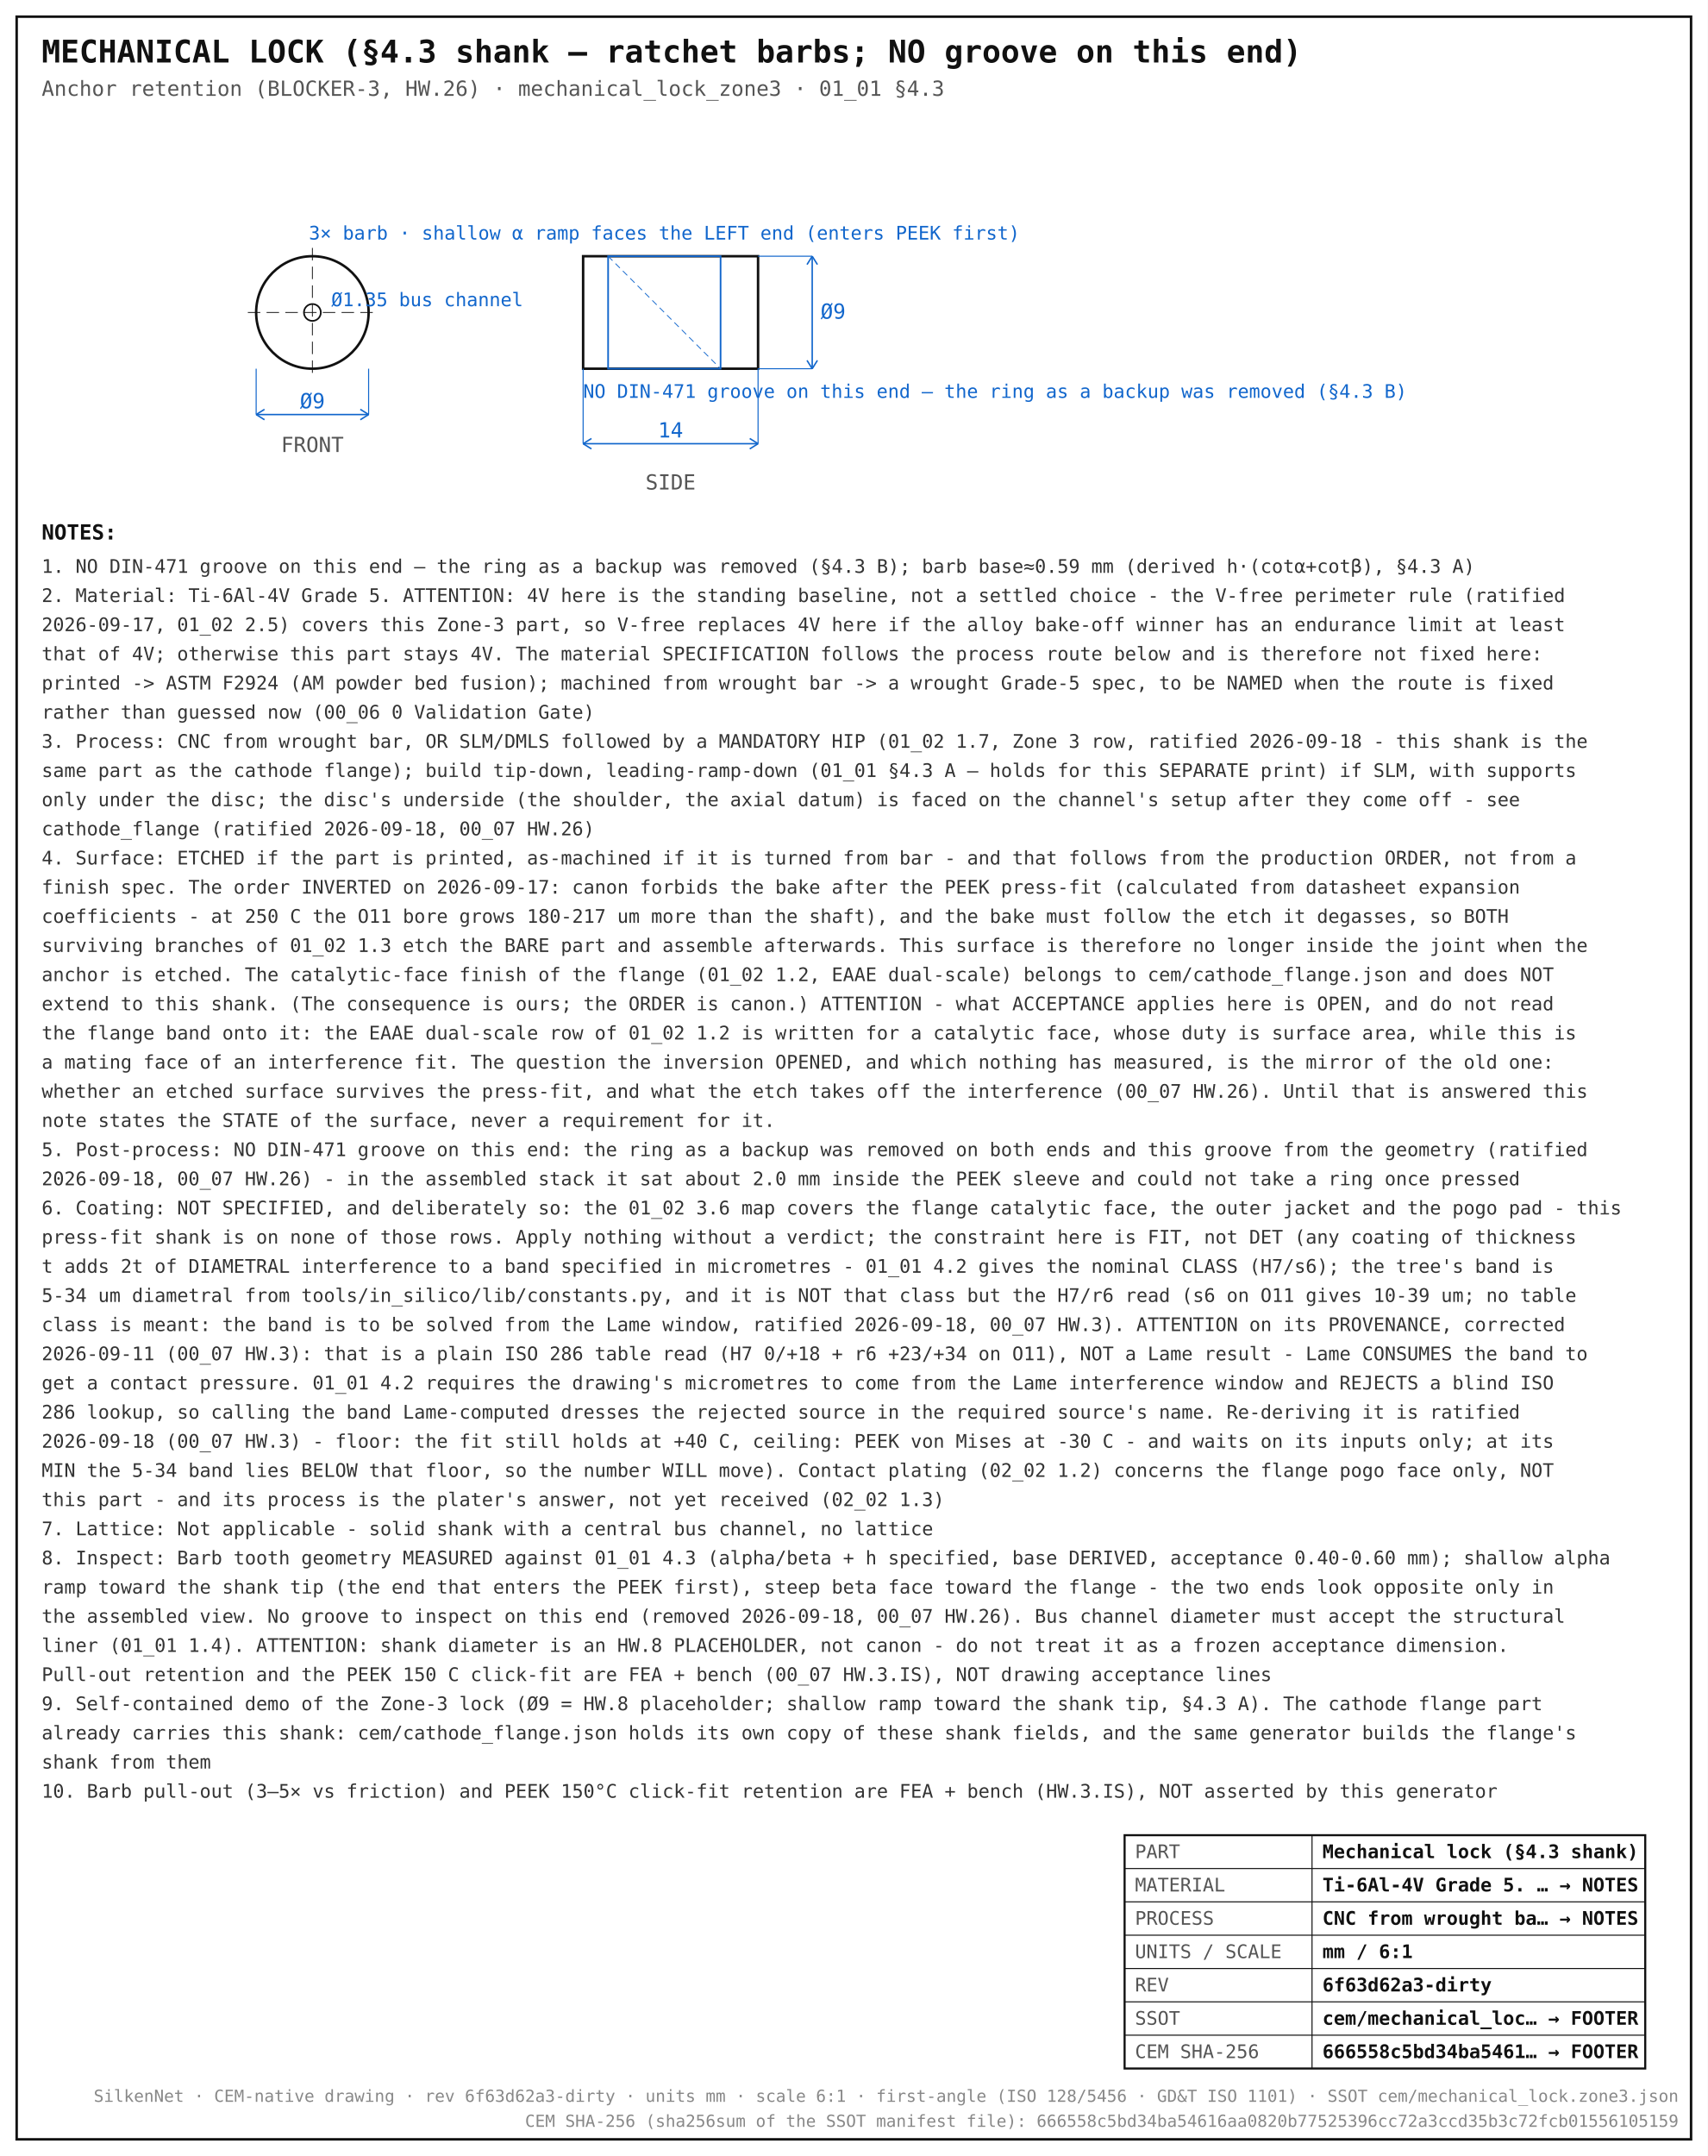
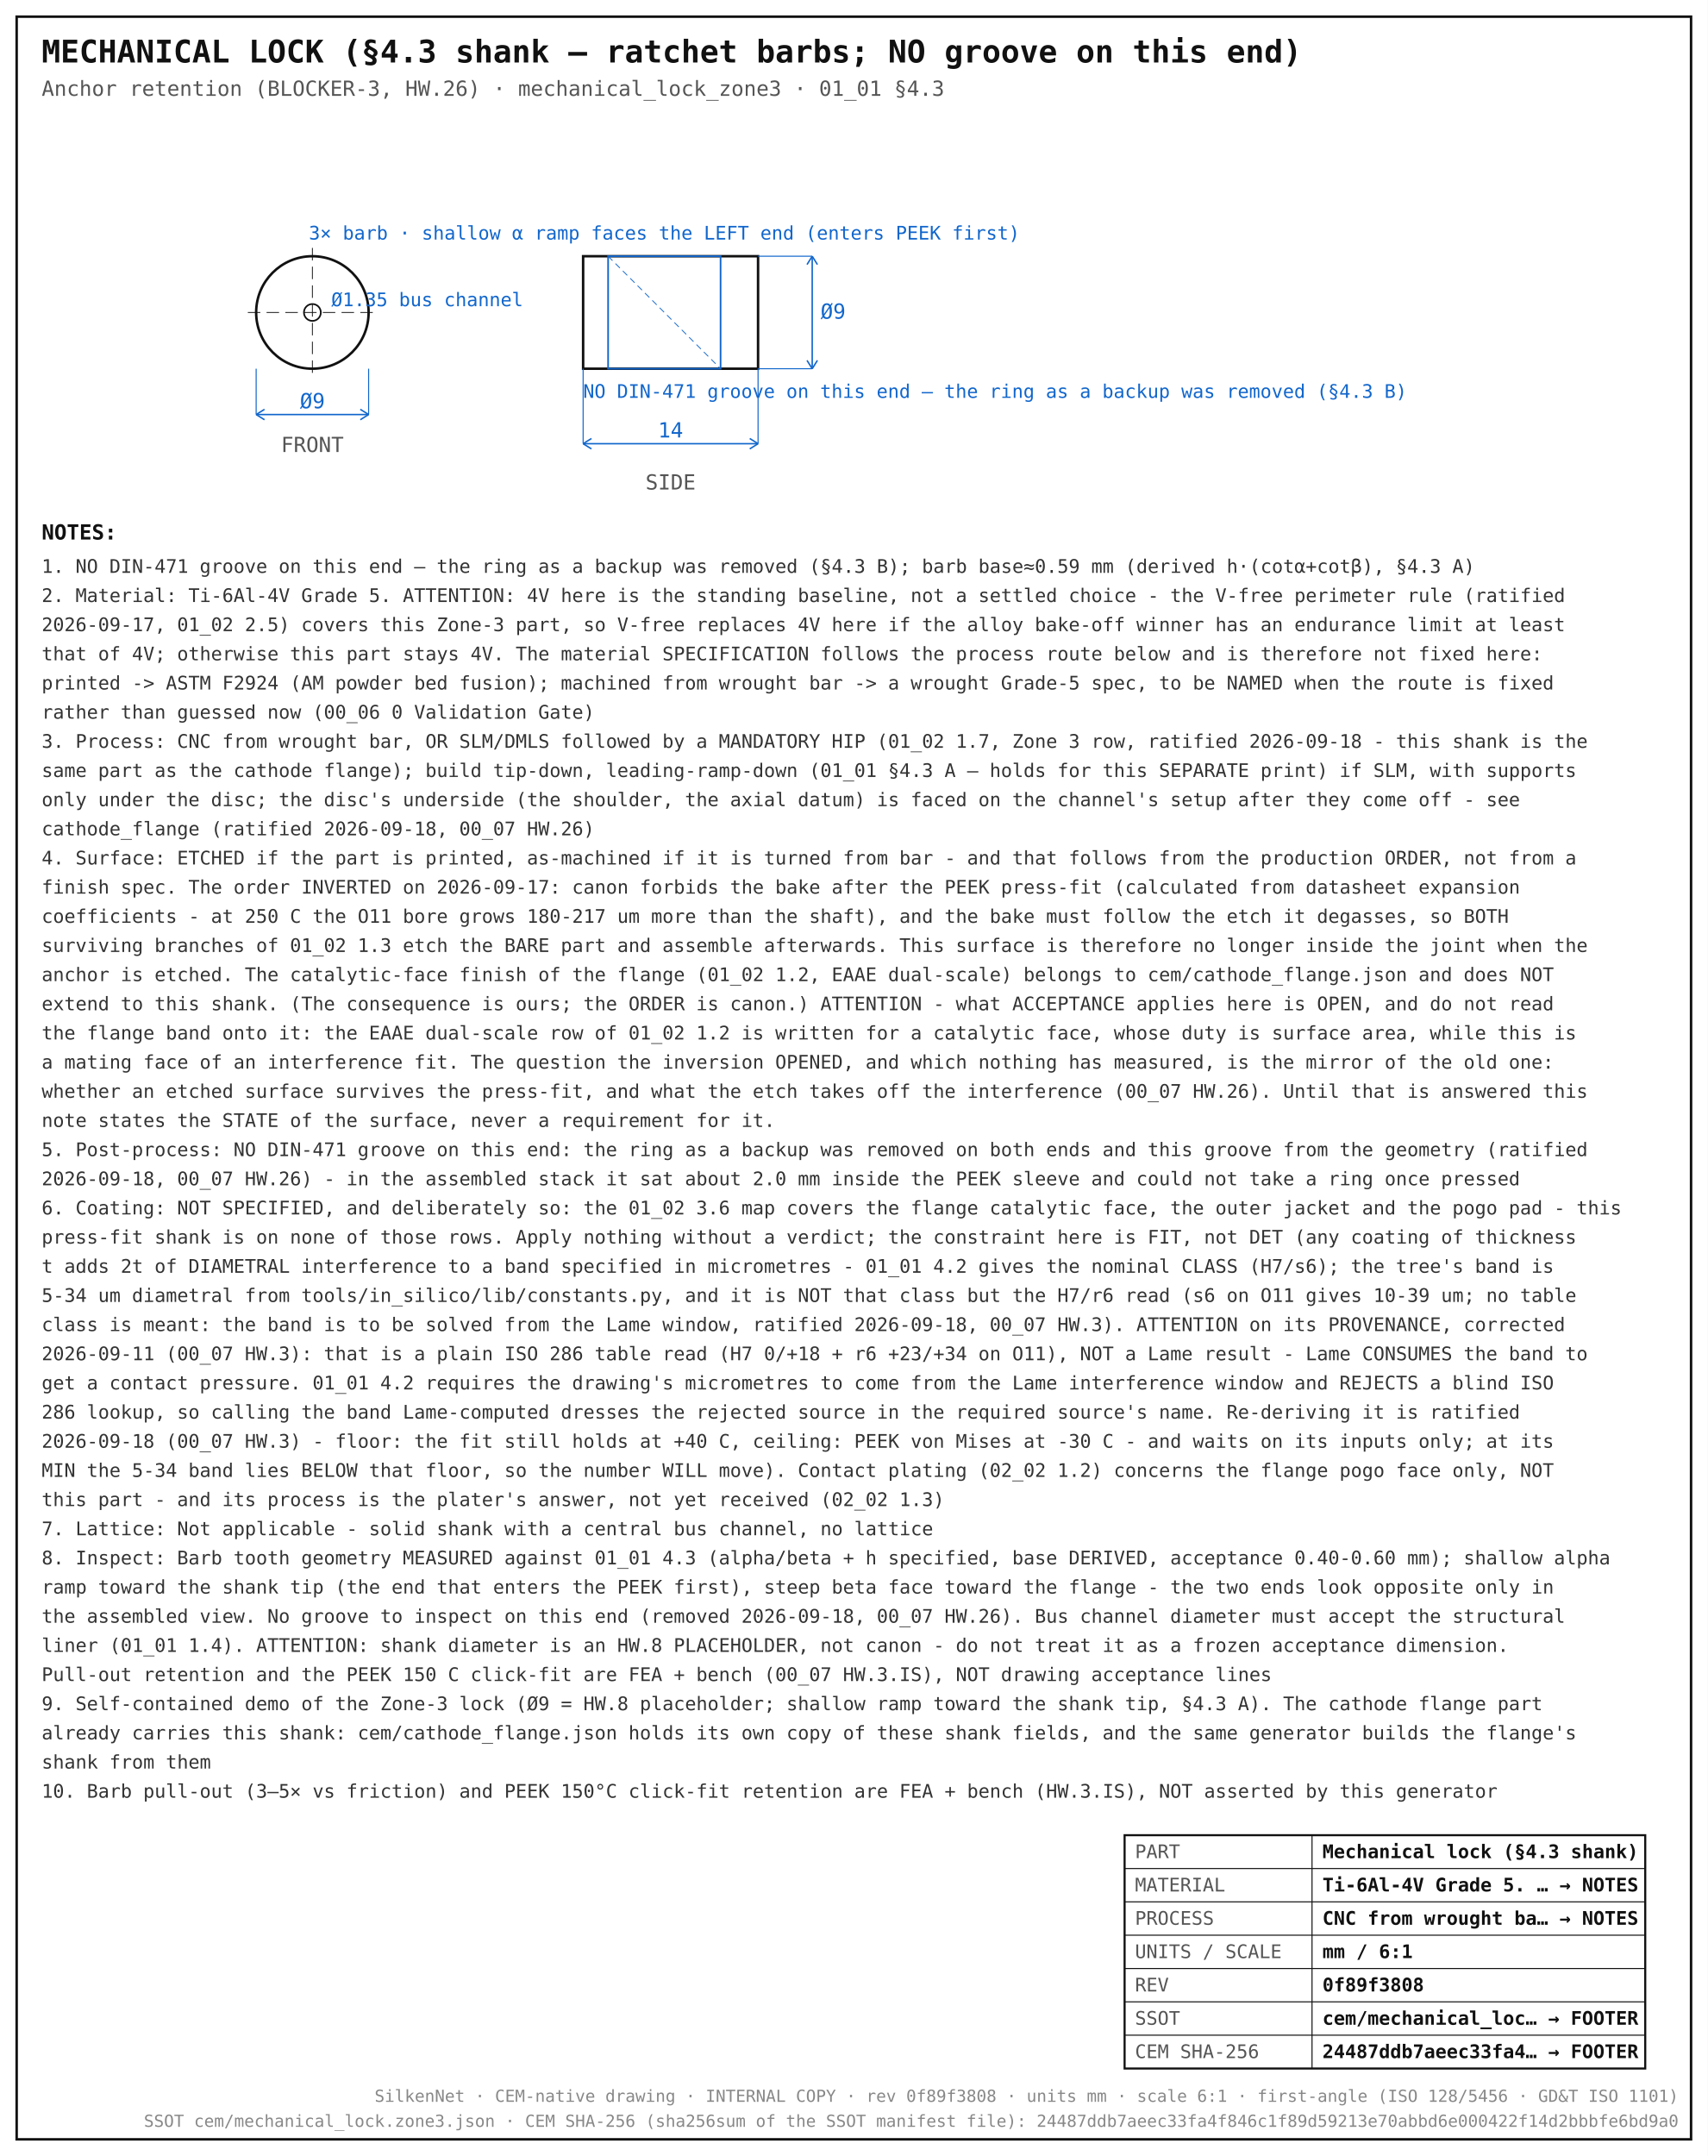
<svg xmlns="http://www.w3.org/2000/svg" width="820" height="1035" viewBox="0 0 820 1035">
  <rect x="0" y="0" width="820" height="1035" fill="white" />
  <rect x="8" y="8" width="804" height="1019" fill="none" stroke="#111" stroke-width="1.2" />
  <text x="20" y="30" font-family="monospace" font-size="15" text-anchor="start" fill="#111" font-weight="bold">MECHANICAL LOCK  (§4.3 shank — ratchet barbs; NO groove on this end)</text>
  <text x="20" y="46" font-family="monospace" font-size="10" text-anchor="start" fill="#555" font-weight="normal">Anchor retention (BLOCKER-3, HW.26) · mechanical_lock_zone3 · 01_01 §4.3</text>
  <circle cx="150" cy="150" r="27" fill="none" stroke="#111" stroke-width="1.2" />
  <circle cx="150" cy="150" r="4.05" fill="none" stroke="#111" stroke-width="0.8" />
  <line x1="119" y1="150" x2="181" y2="150" stroke="#111" stroke-width="0.4" stroke-dasharray="6 3" />
  <line x1="150" y1="119" x2="150" y2="181" stroke="#111" stroke-width="0.4" stroke-dasharray="6 3" />
  <text x="150" y="217" font-family="monospace" font-size="10" text-anchor="middle" fill="#555" font-weight="normal">FRONT</text>
  <line x1="123" y1="177" x2="123" y2="199" stroke="#1166cc" stroke-width="0.5" />
  <line x1="177" y1="177" x2="177" y2="199" stroke="#1166cc" stroke-width="0.5" />
  <line x1="123" y1="199" x2="177" y2="199" stroke="#1166cc" stroke-width="0.7" />
  <line x1="123" y1="199" x2="127" y2="196.5" stroke="#1166cc" stroke-width="0.7" />
  <line x1="123" y1="199" x2="127" y2="201.5" stroke="#1166cc" stroke-width="0.7" />
  <line x1="177" y1="199" x2="173" y2="196.5" stroke="#1166cc" stroke-width="0.7" />
  <line x1="177" y1="199" x2="173" y2="201.5" stroke="#1166cc" stroke-width="0.7" />
  <text x="150" y="196" font-family="monospace" font-size="10" text-anchor="middle" fill="#1166cc" font-weight="normal">Ø9</text>
  <text x="159.05" y="147" font-family="monospace" font-size="9" text-anchor="start" fill="#1166cc" font-weight="normal">Ø1.35 bus channel</text>
  <rect x="280" y="123" width="84" height="54" fill="none" stroke="#111" stroke-width="1.2" />
  <rect x="292" y="123" width="54" height="54" fill="none" stroke="#1166cc" stroke-width="0.8" />
  <line x1="292" y1="123" x2="346" y2="177" stroke="#1166cc" stroke-width="0.4" stroke-dasharray="3 2" />
  <text x="319" y="115" font-family="monospace" font-size="9" text-anchor="middle" fill="#1166cc" font-weight="normal">3× barb · shallow α ramp faces the LEFT end (enters PEEK first)</text>
  <text x="280" y="191" font-family="monospace" font-size="9" text-anchor="start" fill="#1166cc" font-weight="normal">NO DIN-471 groove on this end — the ring as a backup was removed (§4.3 B)</text>
  <text x="322" y="235" font-family="monospace" font-size="10" text-anchor="middle" fill="#555" font-weight="normal">SIDE</text>
  <line x1="280" y1="177" x2="280" y2="213" stroke="#1166cc" stroke-width="0.5" />
  <line x1="364" y1="177" x2="364" y2="213" stroke="#1166cc" stroke-width="0.5" />
  <line x1="280" y1="213" x2="364" y2="213" stroke="#1166cc" stroke-width="0.7" />
  <line x1="280" y1="213" x2="284" y2="210.5" stroke="#1166cc" stroke-width="0.7" />
  <line x1="280" y1="213" x2="284" y2="215.5" stroke="#1166cc" stroke-width="0.7" />
  <line x1="364" y1="213" x2="360" y2="210.5" stroke="#1166cc" stroke-width="0.7" />
  <line x1="364" y1="213" x2="360" y2="215.5" stroke="#1166cc" stroke-width="0.7" />
  <text x="322" y="210" font-family="monospace" font-size="10" text-anchor="middle" fill="#1166cc" font-weight="normal">14</text>
  <line x1="364" y1="123" x2="390" y2="123" stroke="#1166cc" stroke-width="0.5" />
  <line x1="364" y1="177" x2="390" y2="177" stroke="#1166cc" stroke-width="0.5" />
  <line x1="390" y1="123" x2="390" y2="177" stroke="#1166cc" stroke-width="0.7" />
  <line x1="390" y1="123" x2="387.5" y2="127" stroke="#1166cc" stroke-width="0.7" />
  <line x1="390" y1="123" x2="392.5" y2="127" stroke="#1166cc" stroke-width="0.7" />
  <line x1="390" y1="177" x2="387.5" y2="173" stroke="#1166cc" stroke-width="0.7" />
  <line x1="390" y1="177" x2="392.5" y2="173" stroke="#1166cc" stroke-width="0.7" />
  <text x="394" y="153" font-family="monospace" font-size="10" text-anchor="start" fill="#1166cc" font-weight="normal">Ø9</text>
  <text x="20" y="259" font-family="monospace" font-size="10" text-anchor="start" fill="#111" font-weight="bold">NOTES:</text>
  <text x="20" y="275" font-family="monospace" font-size="9" text-anchor="start" fill="#333" font-weight="normal">1. NO DIN-471 groove on this end — the ring as a backup was removed (§4.3 B); barb base≈0.59 mm (derived h·(cotα+cotβ), §4.3 A)</text>
  <text x="20" y="289" font-family="monospace" font-size="9" text-anchor="start" fill="#333" font-weight="normal">2. Material: Ti-6Al-4V Grade 5. ATTENTION: 4V here is the standing baseline, not a settled choice - the V-free perimeter rule (ratified</text>
  <text x="20" y="303" font-family="monospace" font-size="9" text-anchor="start" fill="#333" font-weight="normal">   2026-09-17, 01_02 2.5) covers this Zone-3 part, so V-free replaces 4V here if the alloy bake-off winner has an endurance limit at least</text>
  <text x="20" y="317" font-family="monospace" font-size="9" text-anchor="start" fill="#333" font-weight="normal">   that of 4V; otherwise this part stays 4V. The material SPECIFICATION follows the process route below and is therefore not fixed here:</text>
  <text x="20" y="331" font-family="monospace" font-size="9" text-anchor="start" fill="#333" font-weight="normal">   printed -&gt; ASTM F2924 (AM powder bed fusion); machined from wrought bar -&gt; a wrought Grade-5 spec, to be NAMED when the route is fixed</text>
  <text x="20" y="345" font-family="monospace" font-size="9" text-anchor="start" fill="#333" font-weight="normal">   rather than guessed now (00_06 0 Validation Gate)</text>
  <text x="20" y="359" font-family="monospace" font-size="9" text-anchor="start" fill="#333" font-weight="normal">3. Process: CNC from wrought bar, OR SLM/DMLS followed by a MANDATORY HIP (01_02 1.7, Zone 3 row, ratified 2026-09-18 - this shank is the</text>
  <text x="20" y="373" font-family="monospace" font-size="9" text-anchor="start" fill="#333" font-weight="normal">   same part as the cathode flange); build tip-down, leading-ramp-down (01_01 §4.3 A — holds for this SEPARATE print) if SLM, with supports</text>
  <text x="20" y="387" font-family="monospace" font-size="9" text-anchor="start" fill="#333" font-weight="normal">   only under the disc; the disc's underside (the shoulder, the axial datum) is faced on the channel's setup after they come off - see</text>
  <text x="20" y="401" font-family="monospace" font-size="9" text-anchor="start" fill="#333" font-weight="normal">   cathode_flange (ratified 2026-09-18, 00_07 HW.26)</text>
  <text x="20" y="415" font-family="monospace" font-size="9" text-anchor="start" fill="#333" font-weight="normal">4. Surface: ETCHED if the part is printed, as-machined if it is turned from bar - and that follows from the production ORDER, not from a</text>
  <text x="20" y="429" font-family="monospace" font-size="9" text-anchor="start" fill="#333" font-weight="normal">   finish spec. The order INVERTED on 2026-09-17: canon forbids the bake after the PEEK press-fit (calculated from datasheet expansion</text>
  <text x="20" y="443" font-family="monospace" font-size="9" text-anchor="start" fill="#333" font-weight="normal">   coefficients - at 250 C the O11 bore grows 180-217 um more than the shaft), and the bake must follow the etch it degasses, so BOTH</text>
  <text x="20" y="457" font-family="monospace" font-size="9" text-anchor="start" fill="#333" font-weight="normal">   surviving branches of 01_02 1.3 etch the BARE part and assemble afterwards. This surface is therefore no longer inside the joint when the</text>
  <text x="20" y="471" font-family="monospace" font-size="9" text-anchor="start" fill="#333" font-weight="normal">   anchor is etched. The catalytic-face finish of the flange (01_02 1.2, EAAE dual-scale) belongs to cem/cathode_flange.json and does NOT</text>
  <text x="20" y="485" font-family="monospace" font-size="9" text-anchor="start" fill="#333" font-weight="normal">   extend to this shank. (The consequence is ours; the ORDER is canon.) ATTENTION - what ACCEPTANCE applies here is OPEN, and do not read</text>
  <text x="20" y="499" font-family="monospace" font-size="9" text-anchor="start" fill="#333" font-weight="normal">   the flange band onto it: the EAAE dual-scale row of 01_02 1.2 is written for a catalytic face, whose duty is surface area, while this is</text>
  <text x="20" y="513" font-family="monospace" font-size="9" text-anchor="start" fill="#333" font-weight="normal">   a mating face of an interference fit. The question the inversion OPENED, and which nothing has measured, is the mirror of the old one:</text>
  <text x="20" y="527" font-family="monospace" font-size="9" text-anchor="start" fill="#333" font-weight="normal">   whether an etched surface survives the press-fit, and what the etch takes off the interference (00_07 HW.26). Until that is answered this</text>
  <text x="20" y="541" font-family="monospace" font-size="9" text-anchor="start" fill="#333" font-weight="normal">   note states the STATE of the surface, never a requirement for it.</text>
  <text x="20" y="555" font-family="monospace" font-size="9" text-anchor="start" fill="#333" font-weight="normal">5. Post-process: NO DIN-471 groove on this end: the ring as a backup was removed on both ends and this groove from the geometry (ratified</text>
  <text x="20" y="569" font-family="monospace" font-size="9" text-anchor="start" fill="#333" font-weight="normal">   2026-09-18, 00_07 HW.26) - in the assembled stack it sat about 2.0 mm inside the PEEK sleeve and could not take a ring once pressed</text>
  <text x="20" y="583" font-family="monospace" font-size="9" text-anchor="start" fill="#333" font-weight="normal">6. Coating: NOT SPECIFIED, and deliberately so: the 01_02 3.6 map covers the flange catalytic face, the outer jacket and the pogo pad - this</text>
  <text x="20" y="597" font-family="monospace" font-size="9" text-anchor="start" fill="#333" font-weight="normal">   press-fit shank is on none of those rows. Apply nothing without a verdict; the constraint here is FIT, not DET (any coating of thickness</text>
  <text x="20" y="611" font-family="monospace" font-size="9" text-anchor="start" fill="#333" font-weight="normal">   t adds 2t of DIAMETRAL interference to a band specified in micrometres - 01_01 4.2 gives the nominal CLASS (H7/s6); the tree's band is</text>
  <text x="20" y="625" font-family="monospace" font-size="9" text-anchor="start" fill="#333" font-weight="normal">   5-34 um diametral from tools/in_silico/lib/constants.py, and it is NOT that class but the H7/r6 read (s6 on O11 gives 10-39 um; no table</text>
  <text x="20" y="639" font-family="monospace" font-size="9" text-anchor="start" fill="#333" font-weight="normal">   class is meant: the band is to be solved from the Lame window, ratified 2026-09-18, 00_07 HW.3). ATTENTION on its PROVENANCE, corrected</text>
  <text x="20" y="653" font-family="monospace" font-size="9" text-anchor="start" fill="#333" font-weight="normal">   2026-09-11 (00_07 HW.3): that is a plain ISO 286 table read (H7 0/+18 + r6 +23/+34 on O11), NOT a Lame result - Lame CONSUMES the band to</text>
  <text x="20" y="667" font-family="monospace" font-size="9" text-anchor="start" fill="#333" font-weight="normal">   get a contact pressure. 01_01 4.2 requires the drawing's micrometres to come from the Lame interference window and REJECTS a blind ISO</text>
  <text x="20" y="681" font-family="monospace" font-size="9" text-anchor="start" fill="#333" font-weight="normal">   286 lookup, so calling the band Lame-computed dresses the rejected source in the required source's name. Re-deriving it is ratified</text>
  <text x="20" y="695" font-family="monospace" font-size="9" text-anchor="start" fill="#333" font-weight="normal">   2026-09-18 (00_07 HW.3) - floor: the fit still holds at +40 C, ceiling: PEEK von Mises at -30 C - and waits on its inputs only; at its</text>
  <text x="20" y="709" font-family="monospace" font-size="9" text-anchor="start" fill="#333" font-weight="normal">   MIN the 5-34 band lies BELOW that floor, so the number WILL move). Contact plating (02_02 1.2) concerns the flange pogo face only, NOT</text>
  <text x="20" y="723" font-family="monospace" font-size="9" text-anchor="start" fill="#333" font-weight="normal">   this part - and its process is the plater's answer, not yet received (02_02 1.3)</text>
  <text x="20" y="737" font-family="monospace" font-size="9" text-anchor="start" fill="#333" font-weight="normal">7. Lattice: Not applicable - solid shank with a central bus channel, no lattice</text>
  <text x="20" y="751" font-family="monospace" font-size="9" text-anchor="start" fill="#333" font-weight="normal">8. Inspect: Barb tooth geometry MEASURED against 01_01 4.3 (alpha/beta + h specified, base DERIVED, acceptance 0.40-0.60 mm); shallow alpha</text>
  <text x="20" y="765" font-family="monospace" font-size="9" text-anchor="start" fill="#333" font-weight="normal">   ramp toward the shank tip (the end that enters the PEEK first), steep beta face toward the flange - the two ends look opposite only in</text>
  <text x="20" y="779" font-family="monospace" font-size="9" text-anchor="start" fill="#333" font-weight="normal">   the assembled view. No groove to inspect on this end (removed 2026-09-18, 00_07 HW.26). Bus channel diameter must accept the structural</text>
  <text x="20" y="793" font-family="monospace" font-size="9" text-anchor="start" fill="#333" font-weight="normal">   liner (01_01 1.4). ATTENTION: shank diameter is an HW.8 PLACEHOLDER, not canon - do not treat it as a frozen acceptance dimension.</text>
  <text x="20" y="807" font-family="monospace" font-size="9" text-anchor="start" fill="#333" font-weight="normal">   Pull-out retention and the PEEK 150 C click-fit are FEA + bench (00_07 HW.3.IS), NOT drawing acceptance lines</text>
  <text x="20" y="821" font-family="monospace" font-size="9" text-anchor="start" fill="#333" font-weight="normal">9. Self-contained demo of the Zone-3 lock (Ø9 = HW.8 placeholder; shallow ramp toward the shank tip, §4.3 A). The cathode flange part</text>
  <text x="20" y="835" font-family="monospace" font-size="9" text-anchor="start" fill="#333" font-weight="normal">   already carries this shank: cem/cathode_flange.json holds its own copy of these shank fields, and the same generator builds the flange's</text>
  <text x="20" y="849" font-family="monospace" font-size="9" text-anchor="start" fill="#333" font-weight="normal">   shank from them</text>
  <text x="20" y="863" font-family="monospace" font-size="9" text-anchor="start" fill="#333" font-weight="normal">10. Barb pull-out (3–5× vs friction) and PEEK 150°C click-fit retention are FEA + bench (HW.3.IS), NOT asserted by this generator</text>
  <rect x="540" y="881" width="250" height="112" fill="none" stroke="#111" stroke-width="1" />
  <line x1="630" y1="881" x2="630" y2="897" stroke="#111" stroke-width="0.5" />
  <text x="545" y="892" font-family="monospace" font-size="9" text-anchor="start" fill="#555" font-weight="normal">PART</text>
  <text x="635" y="892" font-family="monospace" font-size="9" text-anchor="start" fill="#111" font-weight="bold">Mechanical lock (§4.3 shank)</text>
  <line x1="540" y1="897" x2="790" y2="897" stroke="#111" stroke-width="0.5" />
  <line x1="630" y1="897" x2="630" y2="913" stroke="#111" stroke-width="0.5" />
  <text x="545" y="908" font-family="monospace" font-size="9" text-anchor="start" fill="#555" font-weight="normal">MATERIAL</text>
  <text x="635" y="908" font-family="monospace" font-size="9" text-anchor="start" fill="#111" font-weight="bold">Ti-6Al-4V Grade 5. … → NOTES</text>
  <line x1="540" y1="913" x2="790" y2="913" stroke="#111" stroke-width="0.5" />
  <line x1="630" y1="913" x2="630" y2="929" stroke="#111" stroke-width="0.5" />
  <text x="545" y="924" font-family="monospace" font-size="9" text-anchor="start" fill="#555" font-weight="normal">PROCESS</text>
  <text x="635" y="924" font-family="monospace" font-size="9" text-anchor="start" fill="#111" font-weight="bold">CNC from wrought ba… → NOTES</text>
  <line x1="540" y1="929" x2="790" y2="929" stroke="#111" stroke-width="0.5" />
  <line x1="630" y1="929" x2="630" y2="945" stroke="#111" stroke-width="0.5" />
  <text x="545" y="940" font-family="monospace" font-size="9" text-anchor="start" fill="#555" font-weight="normal">UNITS / SCALE</text>
  <text x="635" y="940" font-family="monospace" font-size="9" text-anchor="start" fill="#111" font-weight="bold">mm / 6:1</text>
  <line x1="540" y1="945" x2="790" y2="945" stroke="#111" stroke-width="0.5" />
  <line x1="630" y1="945" x2="630" y2="961" stroke="#111" stroke-width="0.5" />
  <text x="545" y="956" font-family="monospace" font-size="9" text-anchor="start" fill="#555" font-weight="normal">REV</text>
-   <text x="635" y="956" font-family="monospace" font-size="9" text-anchor="start" fill="#111" font-weight="bold">6f63d62a3-dirty</text>
+   <text x="635" y="956" font-family="monospace" font-size="9" text-anchor="start" fill="#111" font-weight="bold">0f89f3808</text>
  <line x1="540" y1="961" x2="790" y2="961" stroke="#111" stroke-width="0.5" />
  <line x1="630" y1="961" x2="630" y2="977" stroke="#111" stroke-width="0.5" />
  <text x="545" y="972" font-family="monospace" font-size="9" text-anchor="start" fill="#555" font-weight="normal">SSOT</text>
  <text x="635" y="972" font-family="monospace" font-size="9" text-anchor="start" fill="#111" font-weight="bold">cem/mechanical_loc… → FOOTER</text>
  <line x1="540" y1="977" x2="790" y2="977" stroke="#111" stroke-width="0.5" />
  <line x1="630" y1="977" x2="630" y2="993" stroke="#111" stroke-width="0.5" />
  <text x="545" y="988" font-family="monospace" font-size="9" text-anchor="start" fill="#555" font-weight="normal">CEM SHA-256</text>
-   <text x="635" y="988" font-family="monospace" font-size="9" text-anchor="start" fill="#111" font-weight="bold">666558c5bd34ba5461… → FOOTER</text>
-   <text x="806" y="1009" font-family="monospace" font-size="8" text-anchor="end" fill="#888" font-weight="normal">SilkenNet · CEM-native drawing · rev 6f63d62a3-dirty · units mm · scale 6:1 · first-angle (ISO 128/5456 · GD&amp;T ISO 1101) · SSOT cem/mechanical_lock.zone3.json</text>
-   <text x="806" y="1021" font-family="monospace" font-size="8" text-anchor="end" fill="#888" font-weight="normal">CEM SHA-256 (sha256sum of the SSOT manifest file): 666558c5bd34ba54616aa0820b77525396cc72a3ccd35b3c72fcb01556105159</text>
+   <text x="635" y="988" font-family="monospace" font-size="9" text-anchor="start" fill="#111" font-weight="bold">24487ddb7aeec33fa4… → FOOTER</text>
+   <text x="806" y="1009" font-family="monospace" font-size="8" text-anchor="end" fill="#888" font-weight="normal">SilkenNet · CEM-native drawing · INTERNAL COPY · rev 0f89f3808 · units mm · scale 6:1 · first-angle (ISO 128/5456 · GD&amp;T ISO 1101)</text>
+   <text x="806" y="1021" font-family="monospace" font-size="8" text-anchor="end" fill="#888" font-weight="normal">SSOT cem/mechanical_lock.zone3.json · CEM SHA-256 (sha256sum of the SSOT manifest file): 24487ddb7aeec33fa4f846c1f89d59213e70abbd6e000422f14d2bbbfe6bd9a0</text>
</svg>
